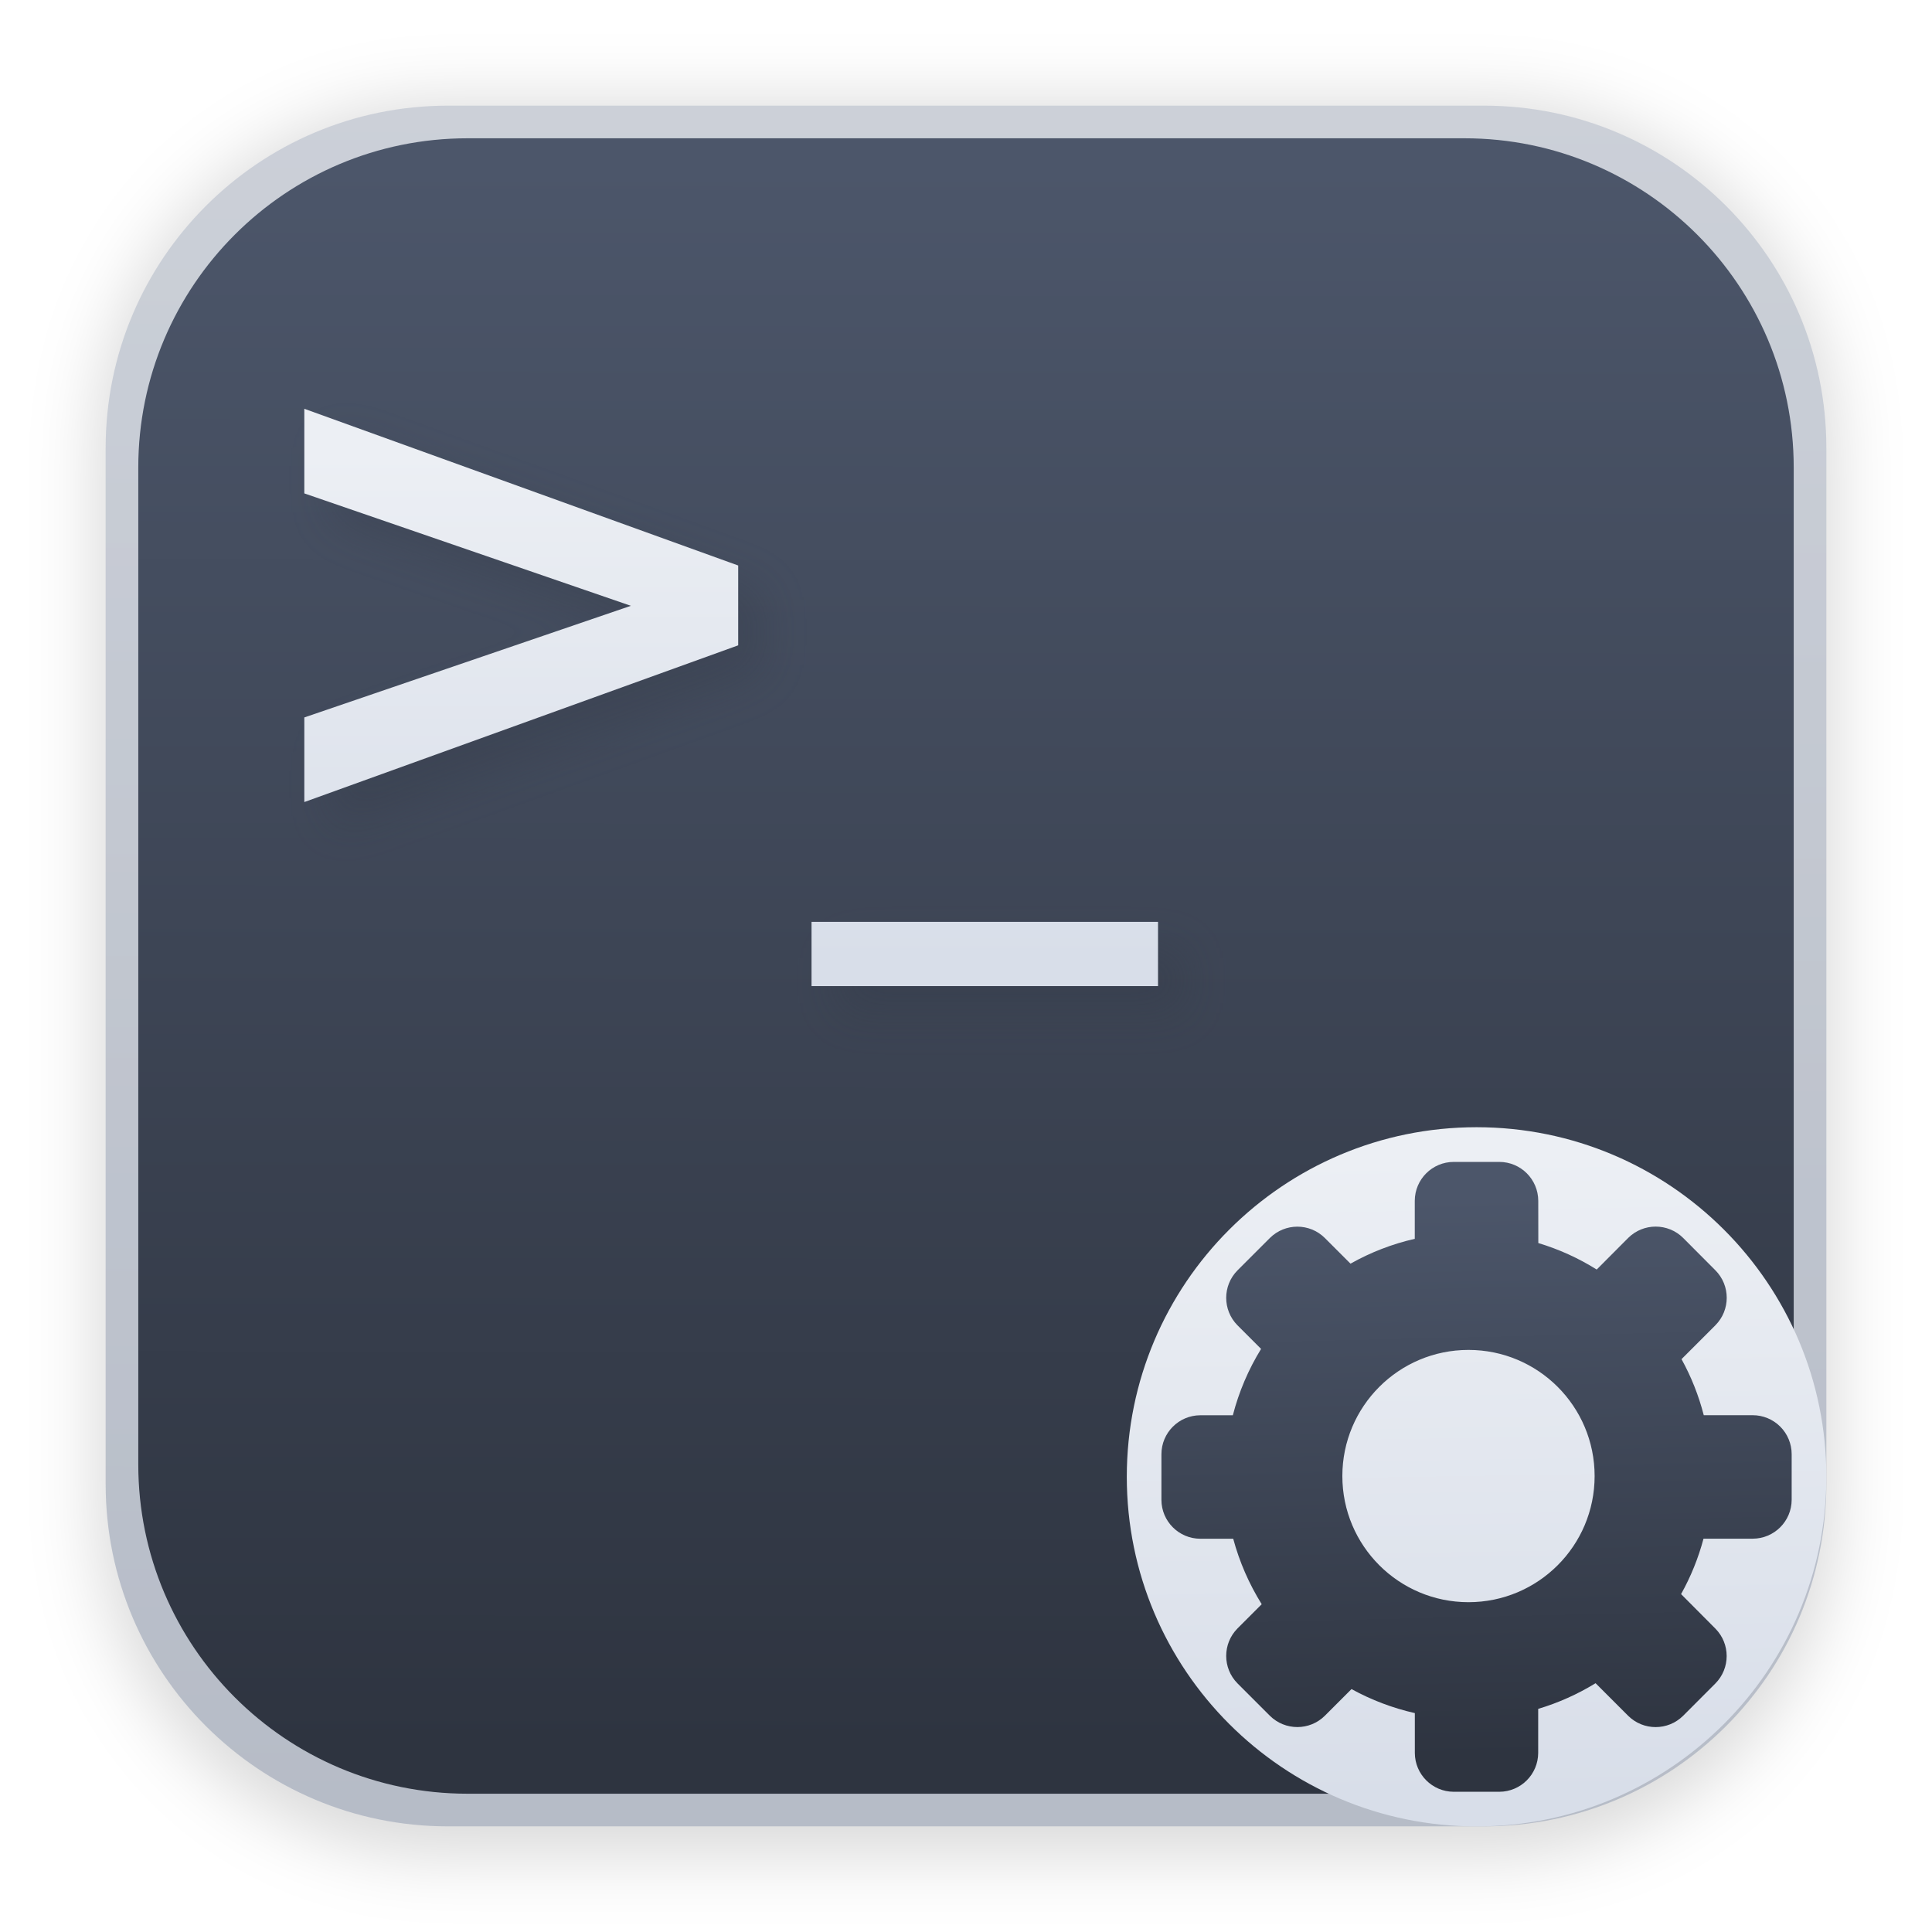
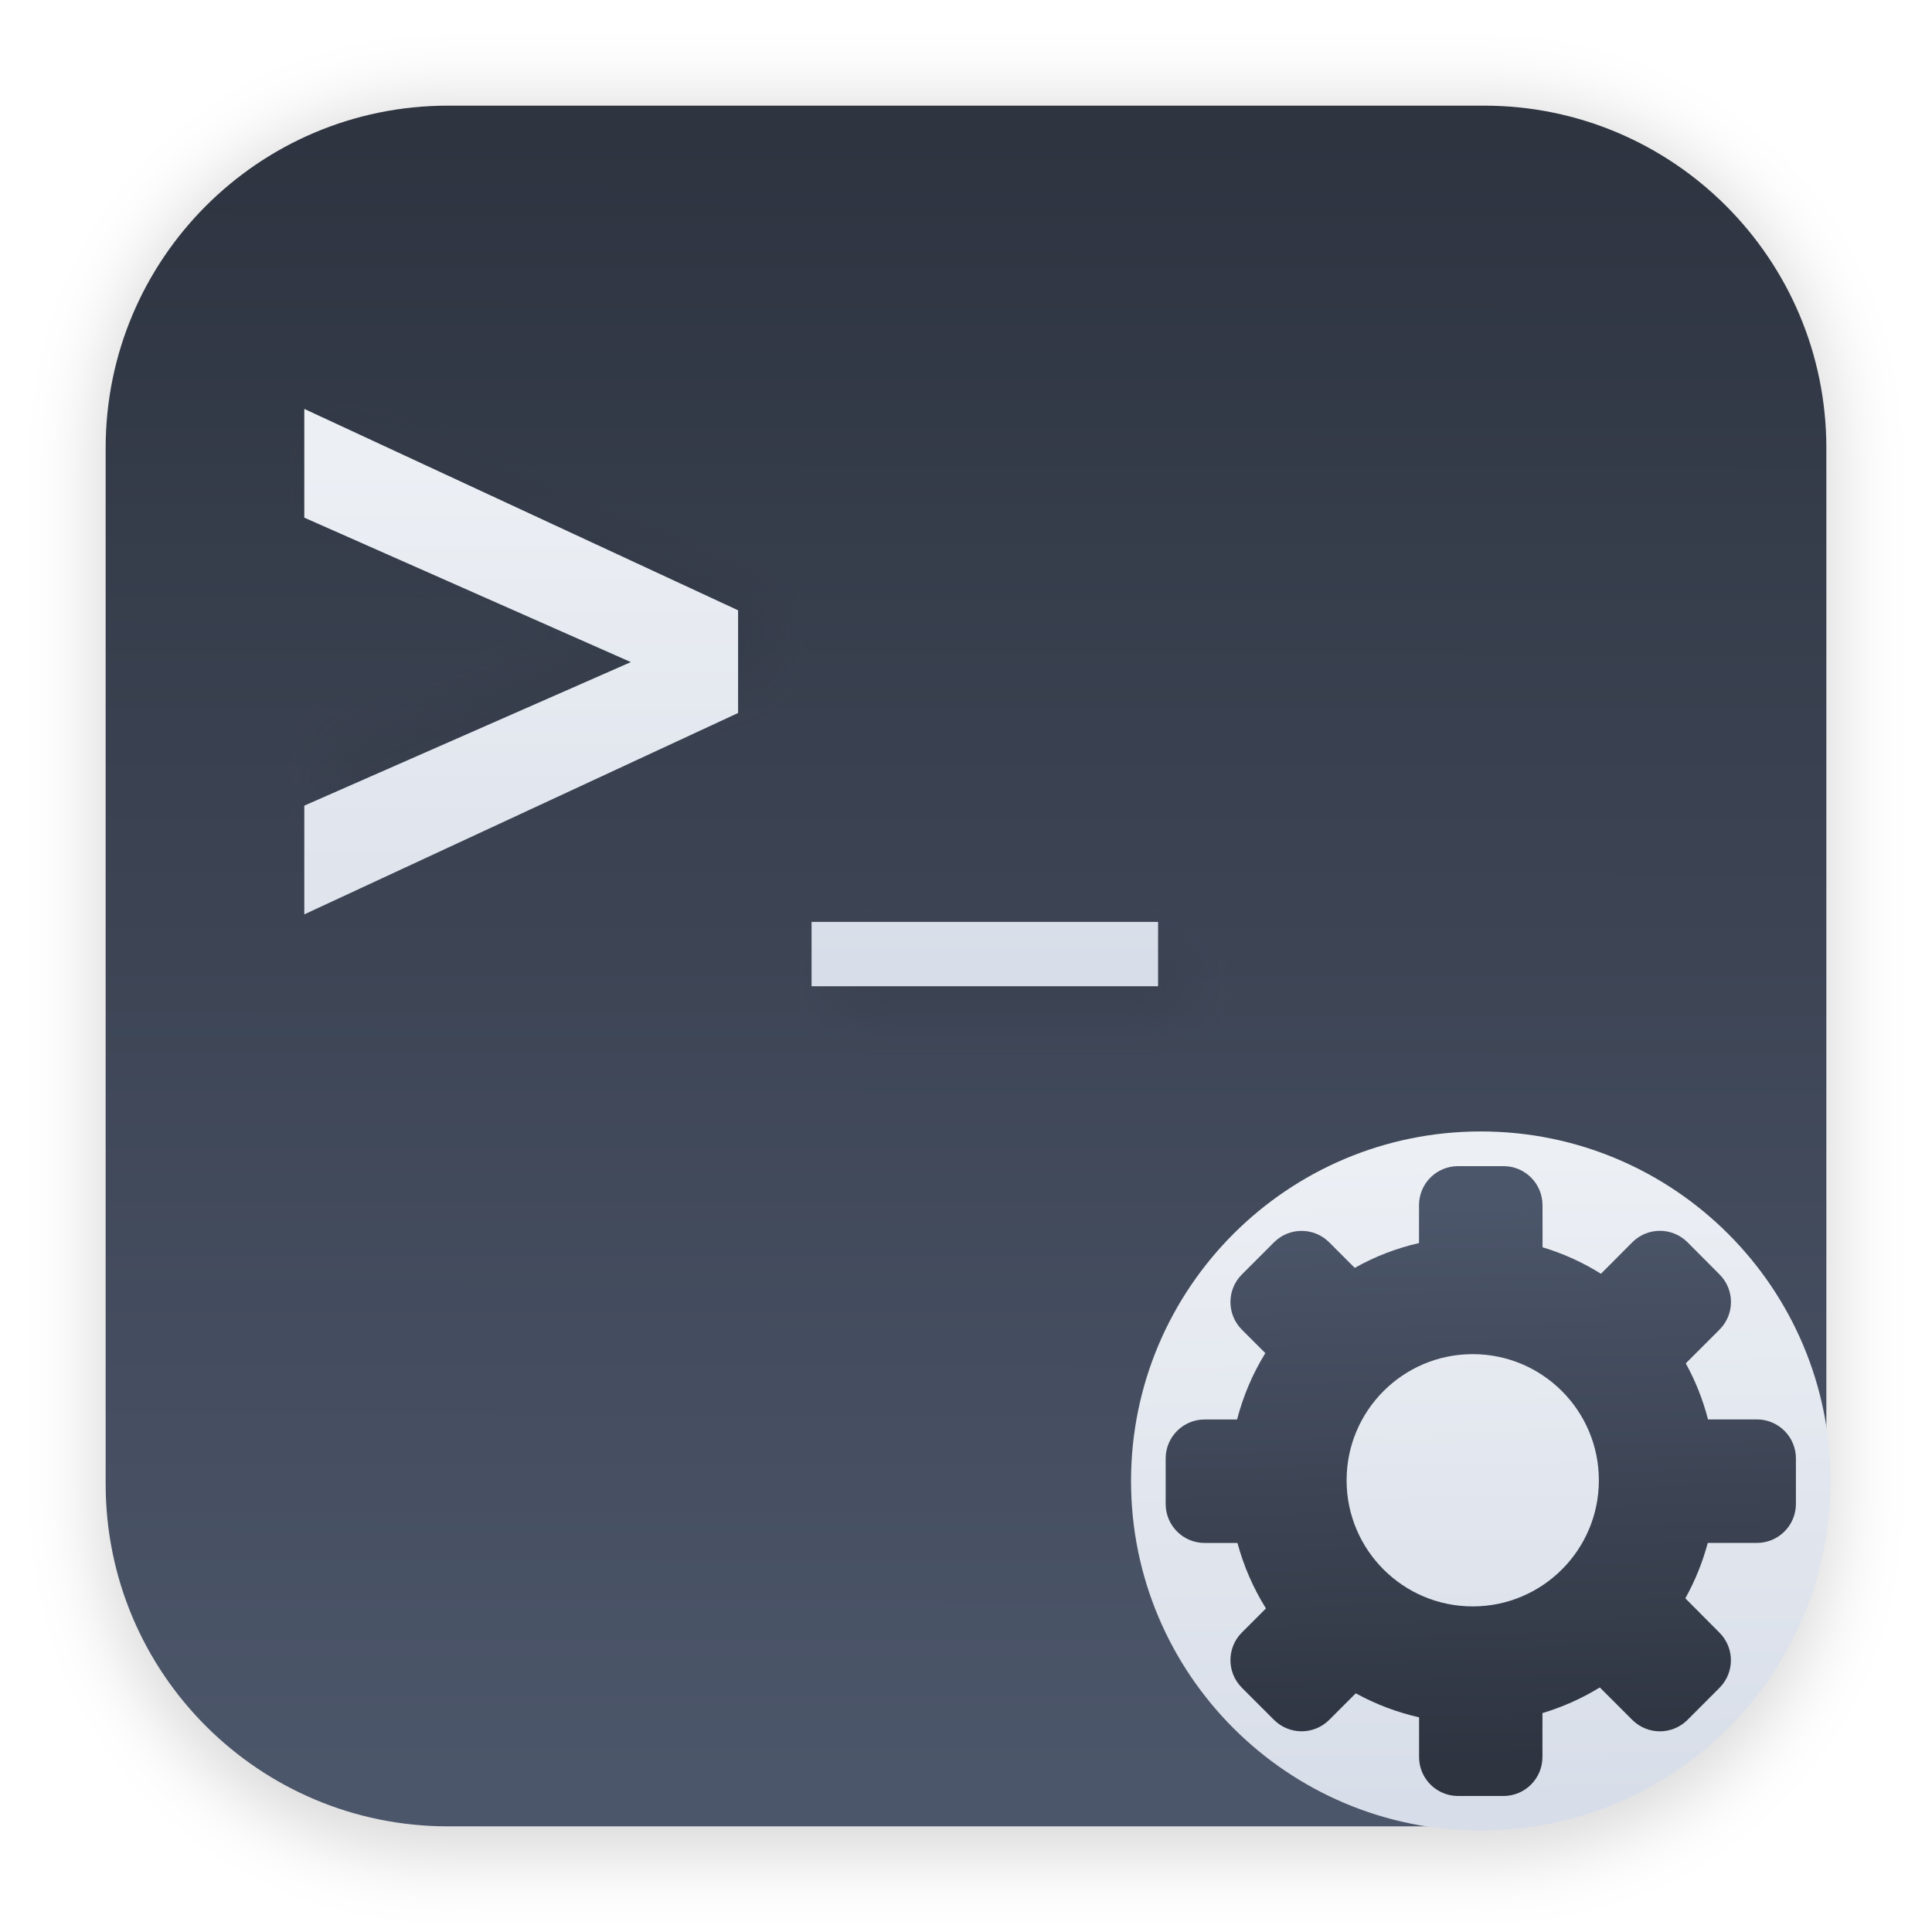
- <svg xmlns="http://www.w3.org/2000/svg" width="64" height="64" version="1.1" viewBox="0 0 16.933 16.933">
+ <svg xmlns="http://www.w3.org/2000/svg" xmlns:xlink="http://www.w3.org/1999/xlink" width="64" height="64" version="1.1" viewBox="0 0 16.933 16.933">
  <defs>
    <filter id="filter1178" x="-.048" y="-.048" width="1.096" height="1.096" color-interpolation-filters="sRGB">
      <feGaussianBlur stdDeviation="0.307" />
    </filter>
-     <linearGradient id="linearGradient1340" x1="8.355" x2="8.4" y1="16.007" y2=".794" gradientUnits="userSpaceOnUse">
-       <stop stop-color="#d8dee9" offset="0" />
-       <stop stop-color="#eceff4" offset="1" />
-     </linearGradient>
    <linearGradient id="linearGradient2014" x1="7.971" x2="7.983" y1="15.584" y2="1.162" gradientUnits="userSpaceOnUse">
-       <stop stop-color="#2e3440" stop-opacity=".2" offset="0" />
-       <stop stop-color="#4c566a" stop-opacity=".2" offset="1" />
-     </linearGradient>
-     <linearGradient id="linearGradient2546" x1="7.971" x2="7.983" y1="15.584" y2="1.162" gradientTransform="matrix(.96209 0 0 .96209 .321 .321)" gradientUnits="userSpaceOnUse">
-       <stop stop-color="#2e3440" offset="0" />
-       <stop stop-color="#4c566a" offset="1" />
+       <stop stop-color="#4c566a" offset="0" />
+       <stop stop-color="#2e3440" offset="1" />
    </linearGradient>
    <filter id="filter888" x="-.063" y="-.093" width="1.126" height="1.186" color-interpolation-filters="sRGB">
      <feGaussianBlur stdDeviation="0.145" />
    </filter>
    <linearGradient id="linearGradient881" x1="5.205" x2="5.205" y1="7.16" y2="3.865" gradientUnits="userSpaceOnUse">
      <stop stop-color="#d8dee9" offset="0" />
      <stop stop-color="#eceff4" offset="1" />
    </linearGradient>
    <style>.cls-1{fill-rule:evenodd;}</style>
    <linearGradient id="linearGradient1070" x1="24.255" x2="24.483" y1="-11.18" y2="1.042" gradientTransform="matrix(.97275 0 0 .83606 6.2895 2.3313)" gradientUnits="userSpaceOnUse">
      <stop stop-color="#eceff4" offset="0" />
      <stop stop-color="#d8dee9" offset="1" />
    </linearGradient>
    <linearGradient id="linearGradient1424" x1="30.251" x2="30.458" y1="-6.316" y2="2.527" gradientUnits="userSpaceOnUse">
      <stop stop-color="#4c566a" offset="0" />
      <stop stop-color="#2e3440" offset="1" />
    </linearGradient>
+     <linearGradient id="linearGradient604" x1="5.205" x2="5.205" y1="7.16" y2="3.865" gradientTransform="matrix(1.3533 0 0 1.7398 -.94213 -2.6509)" gradientUnits="userSpaceOnUse" xlink:href="#linearGradient881" />
+     <linearGradient id="linearGradient606" x1="5.205" x2="5.205" y1="7.16" y2="3.865" gradientTransform="matrix(1.3533 0 0 1.3533 -.94213 -1.2661)" gradientUnits="userSpaceOnUse" xlink:href="#linearGradient881" />
  </defs>
  <g stroke-linecap="round" stroke-linejoin="round">
-     <rect transform="matrix(.99138 0 0 1 .072989 .0019055)" x=".794" y=".905" width="15.346" height="15.346" rx="3.053" ry="3.053" fill="#000000" filter="url(#filter1178)" opacity=".15" stroke-width="1.249" style="mix-blend-mode:normal" />
-     <rect x=".926" y=".926" width="15.081" height="15.081" rx="3" ry="3" fill="url(#linearGradient1340)" stroke-width="1.227" />
+     <rect transform="matrix(.99138 0 0 1 .072989 .0019055)" x=".794" y=".905" width="15.346" height="15.346" rx="3.053" ry="3.053" filter="url(#filter1178)" opacity=".15" stroke-width="1.249" style="mix-blend-mode:normal" />
    <rect x=".012" y=".006" width="16.924" height="16.927" fill="none" opacity=".15" stroke-width="1.052" />
    <rect x=".926" y=".926" width="15.081" height="15.081" rx="3" ry="3" fill="url(#linearGradient2014)" stroke-width="1.227" />
-     <rect x="1.212" y="1.212" width="14.509" height="14.509" rx="2.886" ry="2.886" fill="url(#linearGradient2546)" stroke-width="1.227" />
  </g>
-   <g transform="matrix(1.3533 0 0 1.3533 -.94213 -1.2661)" stroke-width=".196">
-     <g transform="translate(.17304 .17304)" fill="#2e3440" filter="url(#filter888)" opacity=".25" aria-label="&gt;_">
-       <path d="m2.667 4.131v-0.548l2.81 1.015v0.517l-2.81 1.015v-0.548l2.115-0.723z" />
-       <path d="m8.196 6.906v0.416h-2.244v-0.416z" />
-     </g>
-     <g fill="url(#linearGradient881)" aria-label="&gt;_">
-       <path d="m2.667 4.131v-0.548l2.81 1.015v0.517l-2.81 1.015v-0.548l2.115-0.723z" />
-       <path d="m8.196 6.906v0.416h-2.244v-0.416z" />
-     </g>
+   <g transform="matrix(1.3533 0 0 1.3533 -.70795 -1.0319)" fill="#2e3440" filter="url(#filter888)" opacity=".25" stroke-width=".196" aria-label="&gt;_">
+     <path d="m2.667 4.131v-0.548l2.81 1.015v0.517l-2.81 1.015v-0.548l2.115-0.723z" />
+     <path d="m8.196 6.906v0.416h-2.244v-0.416z" />
  </g>
-   <g transform="matrix(.55387 0 0 .55387 -3.7749 13.992)">
+   <path d="m2.667 4.537v-0.953l3.802 1.765v0.9l-3.802 1.765v-0.953l2.862-1.258z" fill="url(#linearGradient604)" stroke-width=".3" />
+   <path d="m10.15 8.08v0.564h-3.037v-0.564z" fill="url(#linearGradient606)" stroke-width=".265" />
+   <g transform="matrix(.55387 0 0 .55387 -3.7377 14.029)">
    <ellipse cx="30.181" cy="-1.893" rx="5.535" ry="5.532" fill="url(#linearGradient1070)" stroke-width="2.133" />
    <path class="cls-1" d="m31.158-5.592a3.804 3.804 0 0 1 0.924 0.419l0.498-0.5a0.617 0.617 0 0 1 0.87 0l0.51 0.512a0.617 0.617 0 0 1 0 0.87l-0.536 0.536a3.782 3.782 0 0 1 0.352 0.887h0.773a0.617 0.617 0 0 1 0.618 0.617v0.722a0.617 0.617 0 0 1-0.615 0.615h-0.78a3.801 3.801 0 0 1-0.355 0.877l0.542 0.545a0.617 0.617 0 0 1 0 0.87l-0.509 0.51a0.618 0.618 0 0 1-0.871 0l-0.515-0.515a3.832 3.832 0 0 1-0.908 0.406v0.697a0.617 0.617 0 0 1-0.615 0.615h-0.722a0.617 0.617 0 0 1-0.615-0.615v-0.63a3.846 3.846 0 0 1-1.002-0.38l-0.422 0.422a0.618 0.618 0 0 1-0.87 0l-0.512-0.512a0.618 0.618 0 0 1 0-0.87l0.383-0.383a3.845 3.845 0 0 1-0.451-1.036h-0.521a0.617 0.617 0 0 1-0.615-0.615v-0.722a0.617 0.617 0 0 1 0.615-0.617h0.515a3.831 3.831 0 0 1 0.447-1.05l-0.373-0.373a0.618 0.618 0 0 1 0-0.87l0.512-0.512a0.617 0.617 0 0 1 0.87 0l0.406 0.406a3.782 3.782 0 0 1 1.017-0.393v-0.602a0.617 0.617 0 0 1 0.617-0.615h0.722a0.617 0.617 0 0 1 0.615 0.615zm-1.105 1.691a1.996 1.996 0 1 1-1.996 1.996 1.996 1.996 0 0 1 1.996-1.996z" fill="url(#linearGradient1424)" stroke-width=".081" />
  </g>
</svg>
